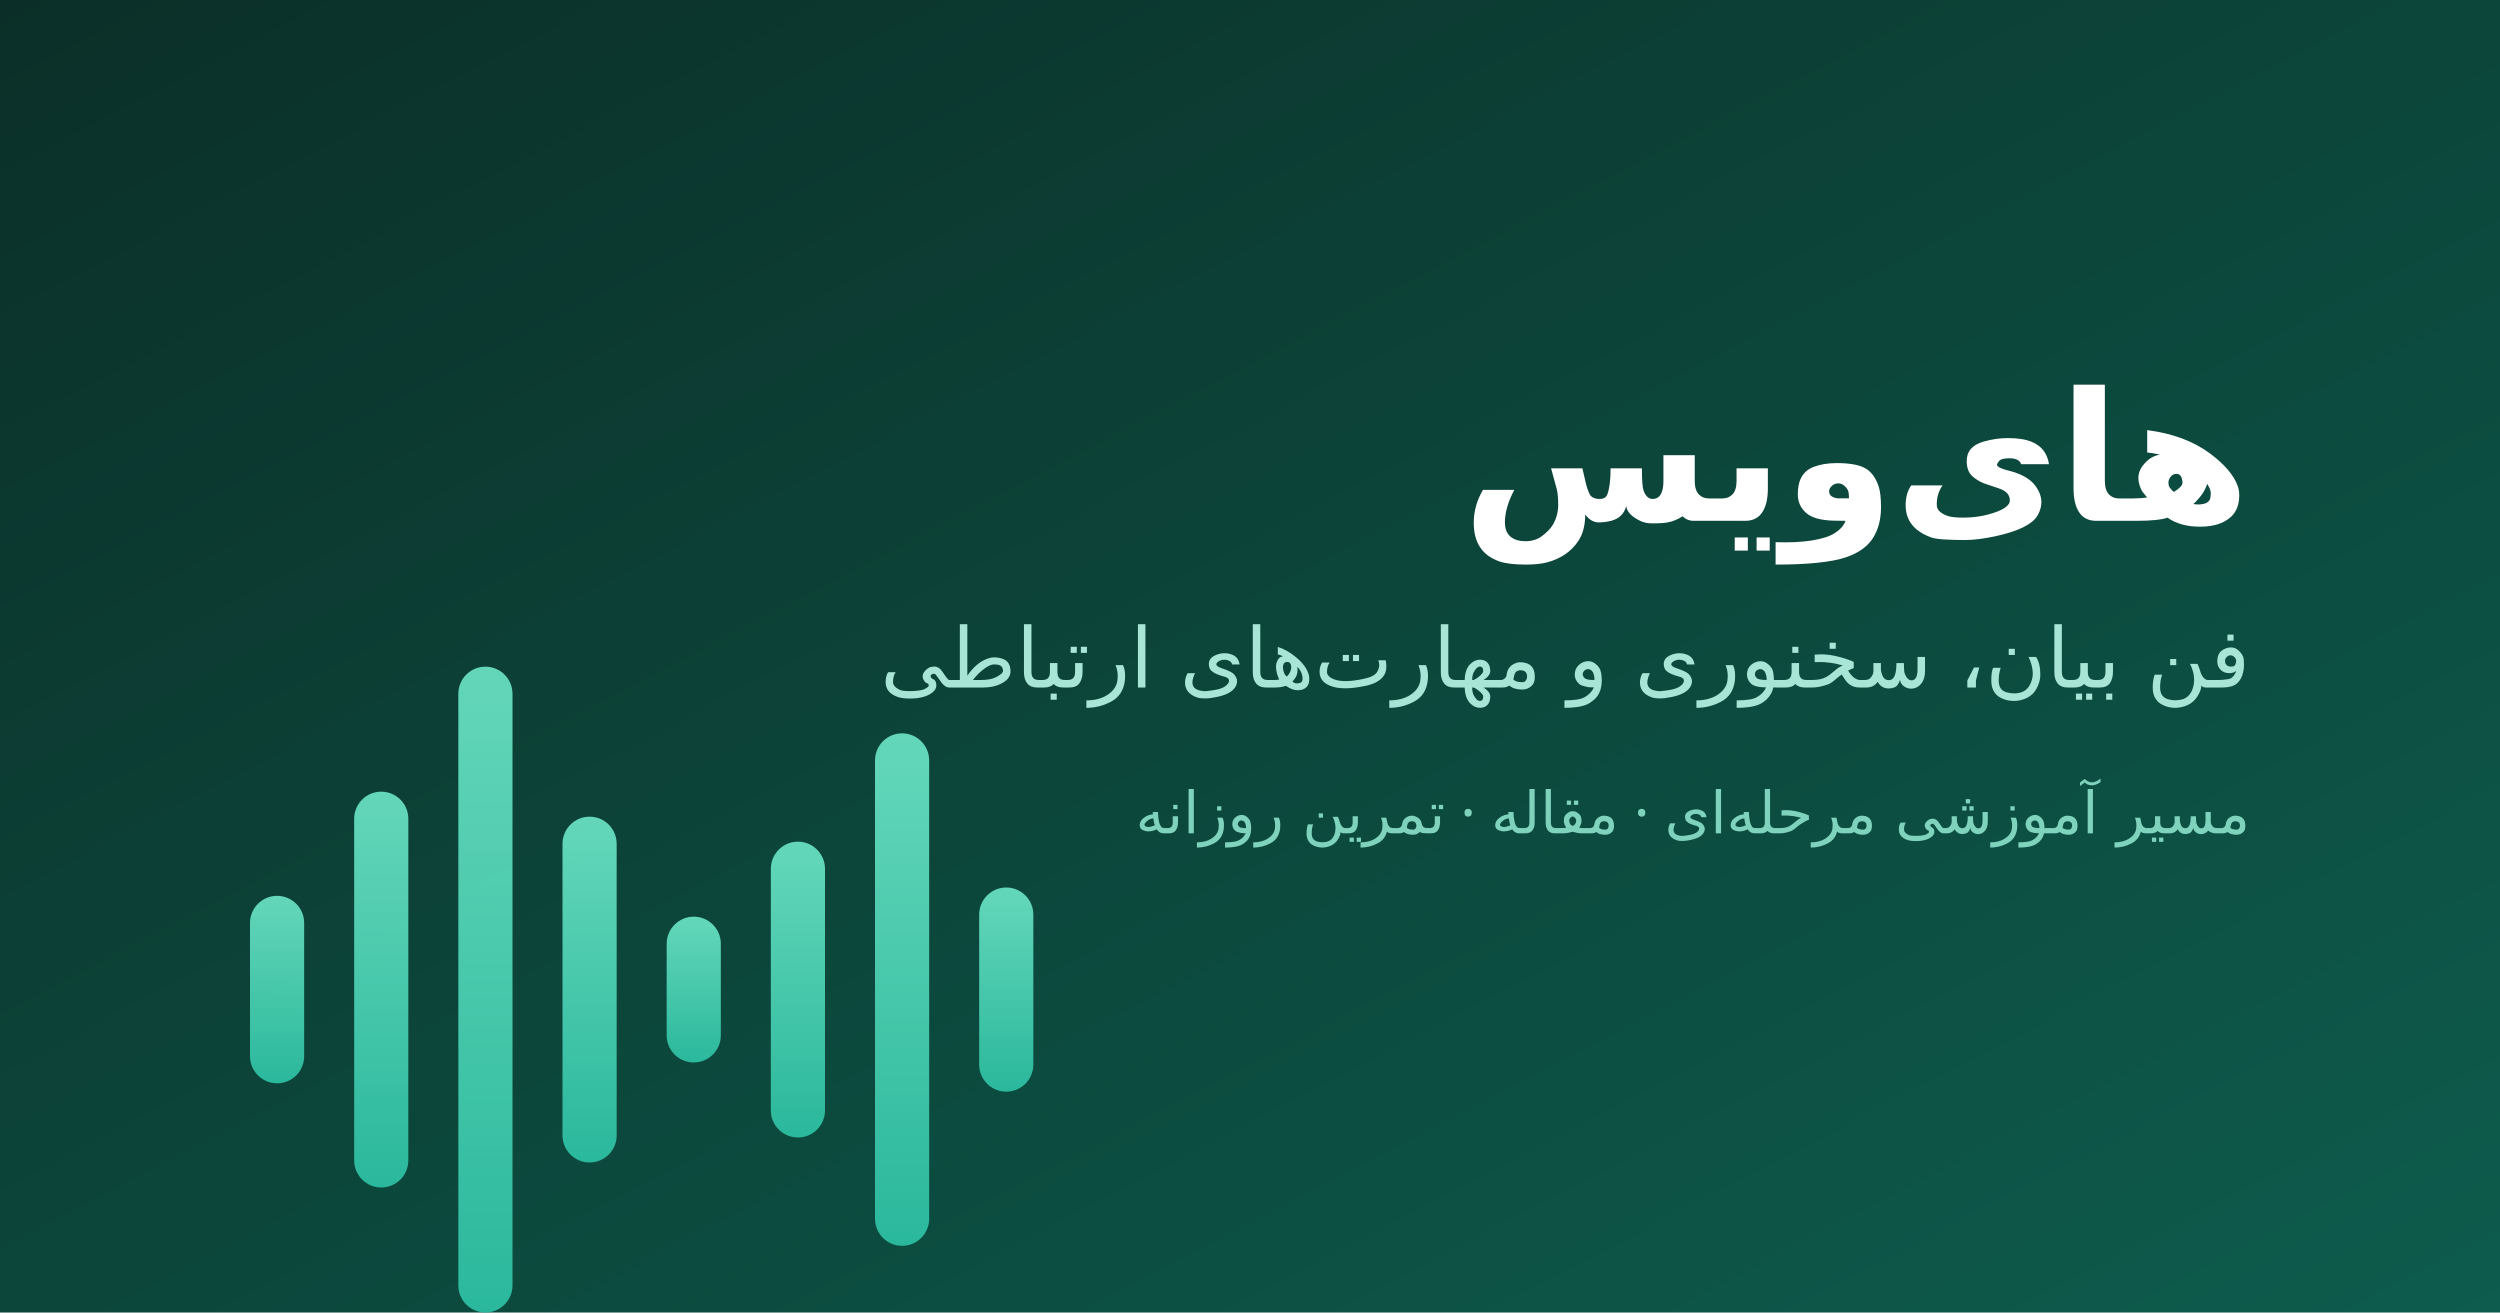
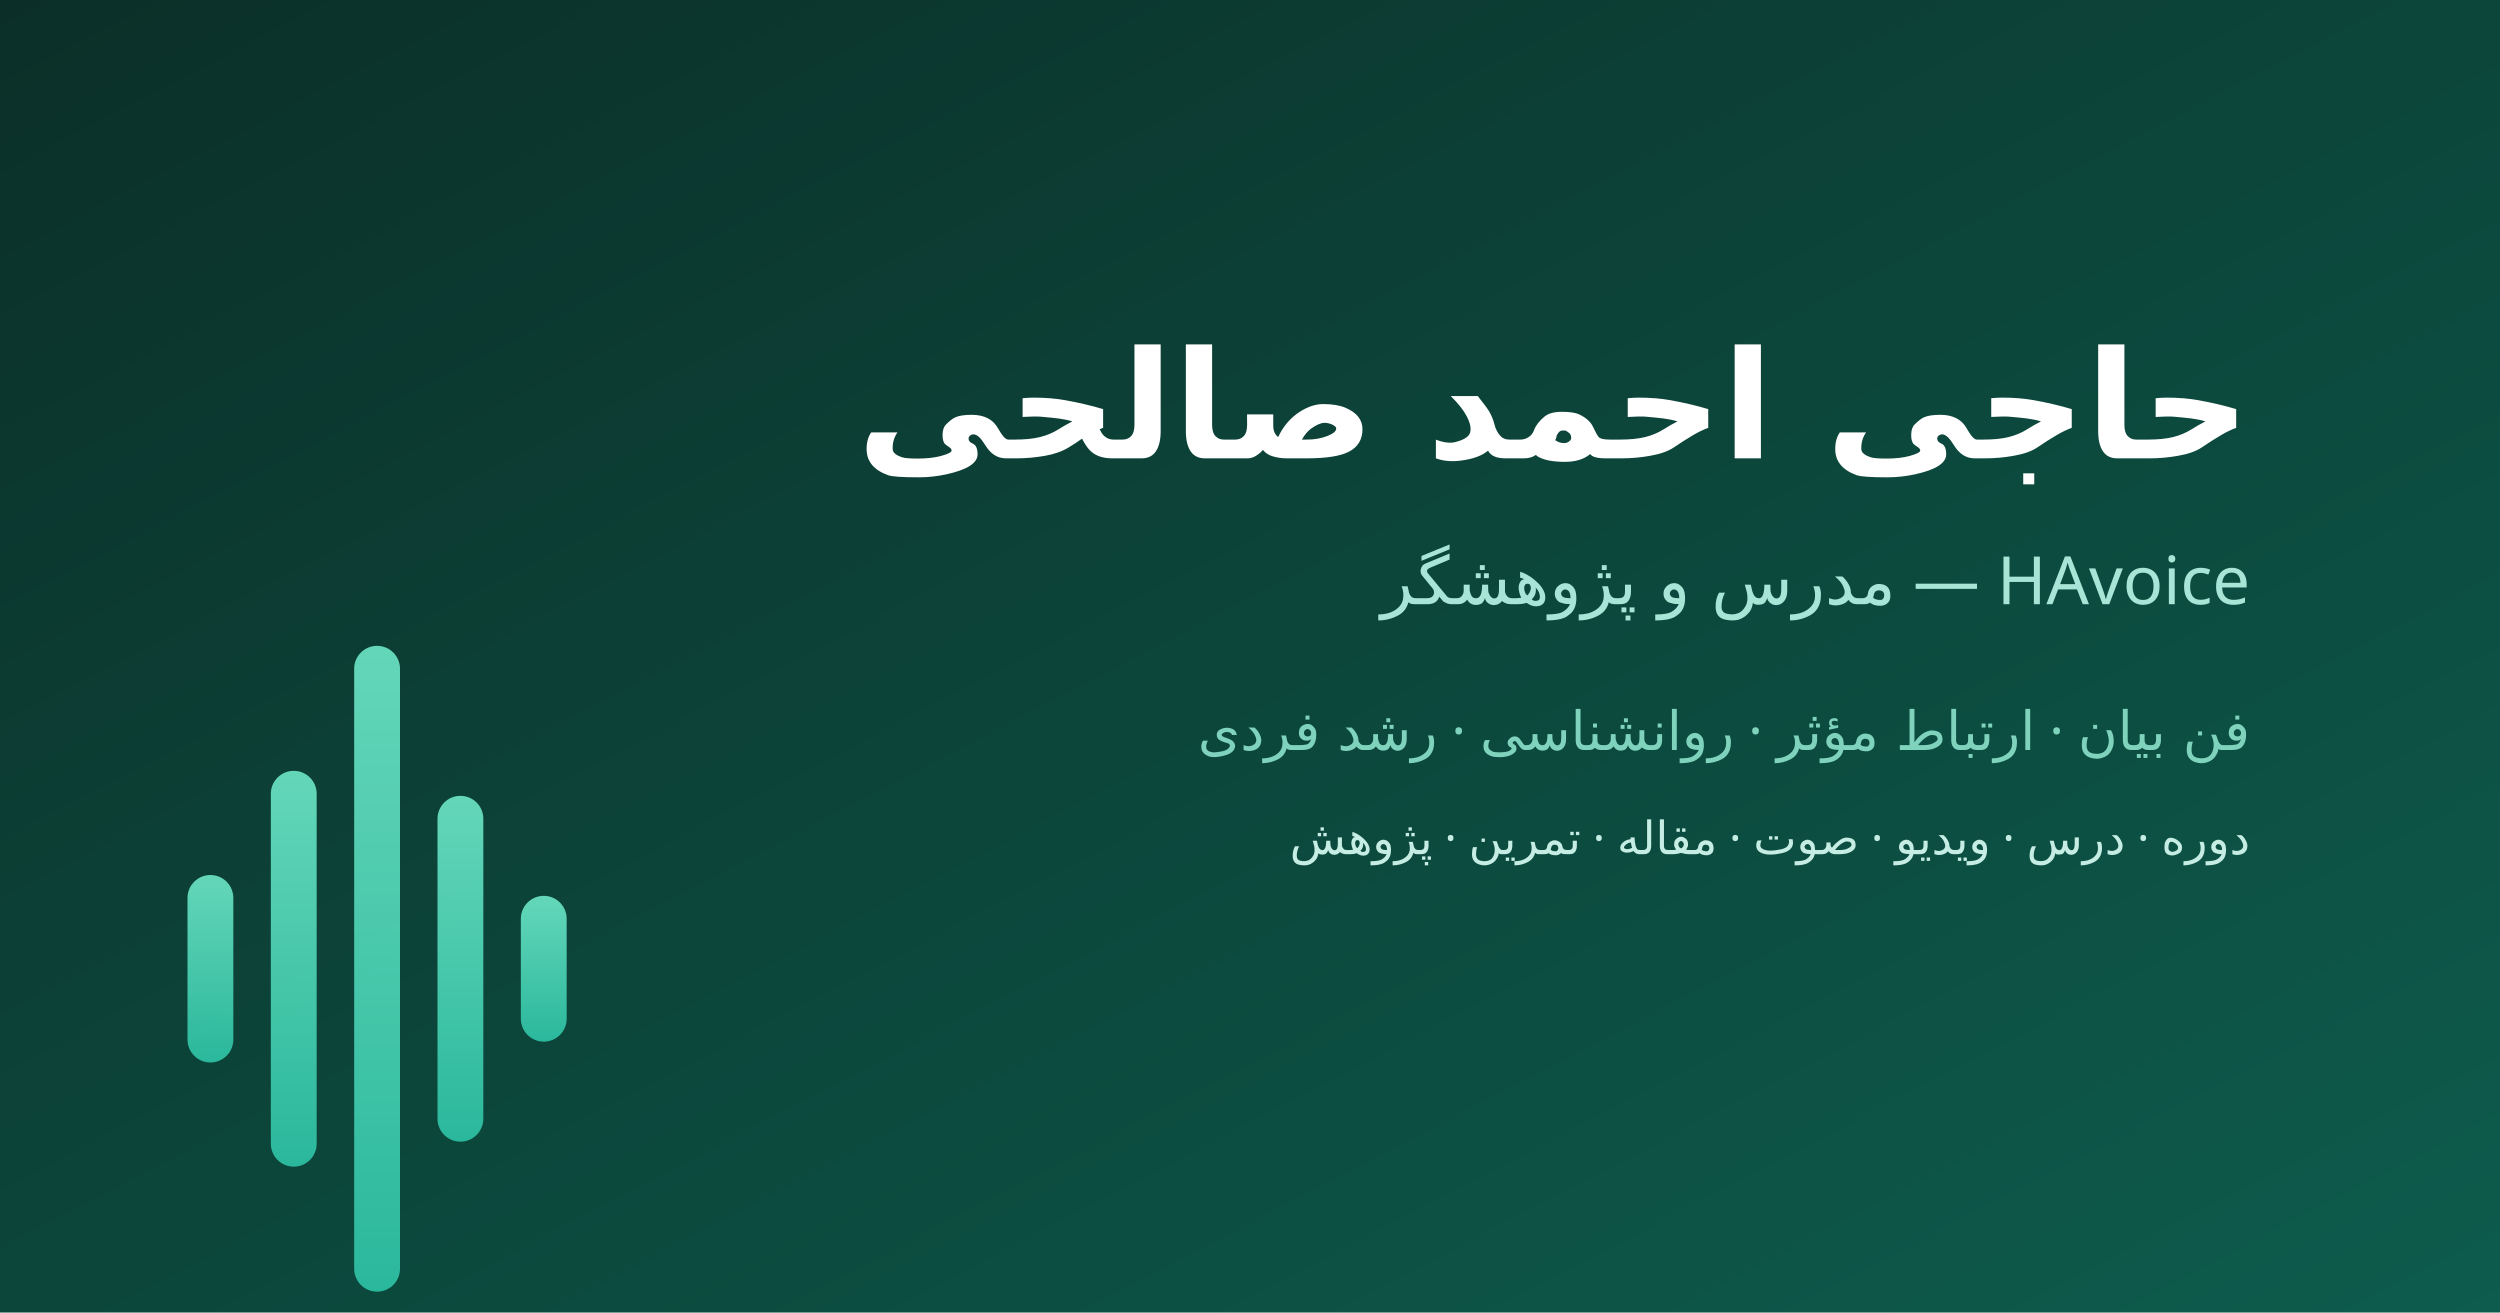
<svg xmlns="http://www.w3.org/2000/svg" viewBox="0 0 1200 630" width="1200" height="630">
  <defs>
    <linearGradient id="bg" x1="0" y1="0" x2="1" y2="1">
      <stop offset="0" stop-color="#0b2f28" />
      <stop offset="1" stop-color="#0d5c4d" />
    </linearGradient>
    <linearGradient id="wave" x1="0" y1="0" x2="0" y2="1">
      <stop offset="0" stop-color="#6ee7c8" />
      <stop offset="1" stop-color="#2ec4a6" />
    </linearGradient>
  </defs>
  <rect width="1200" height="630" fill="url(#bg)" />
  <g fill="url(#wave)" opacity=".9">
-     <rect x="120" y="430" width="26" height="90" rx="13" />
-     <rect x="170" y="380" width="26" height="190" rx="13" />
-     <rect x="220" y="320" width="26" height="310" rx="13" />
-     <rect x="270" y="392" width="26" height="166" rx="13" />
-     <rect x="320" y="440" width="26" height="70" rx="13" />
-     <rect x="370" y="404" width="26" height="142" rx="13" />
-     <rect x="420" y="352" width="26" height="246" rx="13" />
-     <rect x="470" y="426" width="26" height="98" rx="13" />
+     <rect x="90" y="420" width="22" height="90" rx="11" />
+     <rect x="130" y="370" width="22" height="190" rx="11" />
+     <rect x="170" y="310" width="22" height="310" rx="11" />
+     <rect x="210" y="382" width="22" height="166" rx="11" />
+     <rect x="250" y="430" width="22" height="70" rx="11" />
  </g>
-   <text x="1080" y="250" text-anchor="end" font-family="Tahoma, sans-serif" font-size="86" font-weight="bold" fill="#ffffff">های‌ویس</text>
-   <text x="1080" y="330" text-anchor="end" font-family="Tahoma, sans-serif" font-size="40" fill="#a9e5d6">فن بیان، سخنوری و مهارت‌های ارتباطی</text>
-   <text x="1080" y="400" text-anchor="end" font-family="Tahoma, sans-serif" font-size="28" fill="#7fd3bd">مسیر آموزشی مرحله‌ای · مقاله · تمرین روزانه</text>
+   <text x="1080" y="220" text-anchor="end" font-family="Tahoma, sans-serif" font-size="72" font-weight="bold" fill="#ffffff">حاجی احمد صالحی</text>
+   <text x="1080" y="290" text-anchor="end" font-family="Tahoma, sans-serif" font-size="32" fill="#a9e5d6">مدرس و پژوهشگر — HAvoice</text>
+   <text x="1080" y="360" text-anchor="end" font-family="Tahoma, sans-serif" font-size="26" fill="#7fd3bd">فن بیان · ارتباط مؤثر · روانشناسی · رشد فردی</text>
+   <text x="1080" y="410" text-anchor="end" font-family="Tahoma, sans-serif" font-size="22" fill="#c6ede3">دوره · درس · ویدیو · صوت · مقاله · تمرین · پژوهش</text>
</svg>
